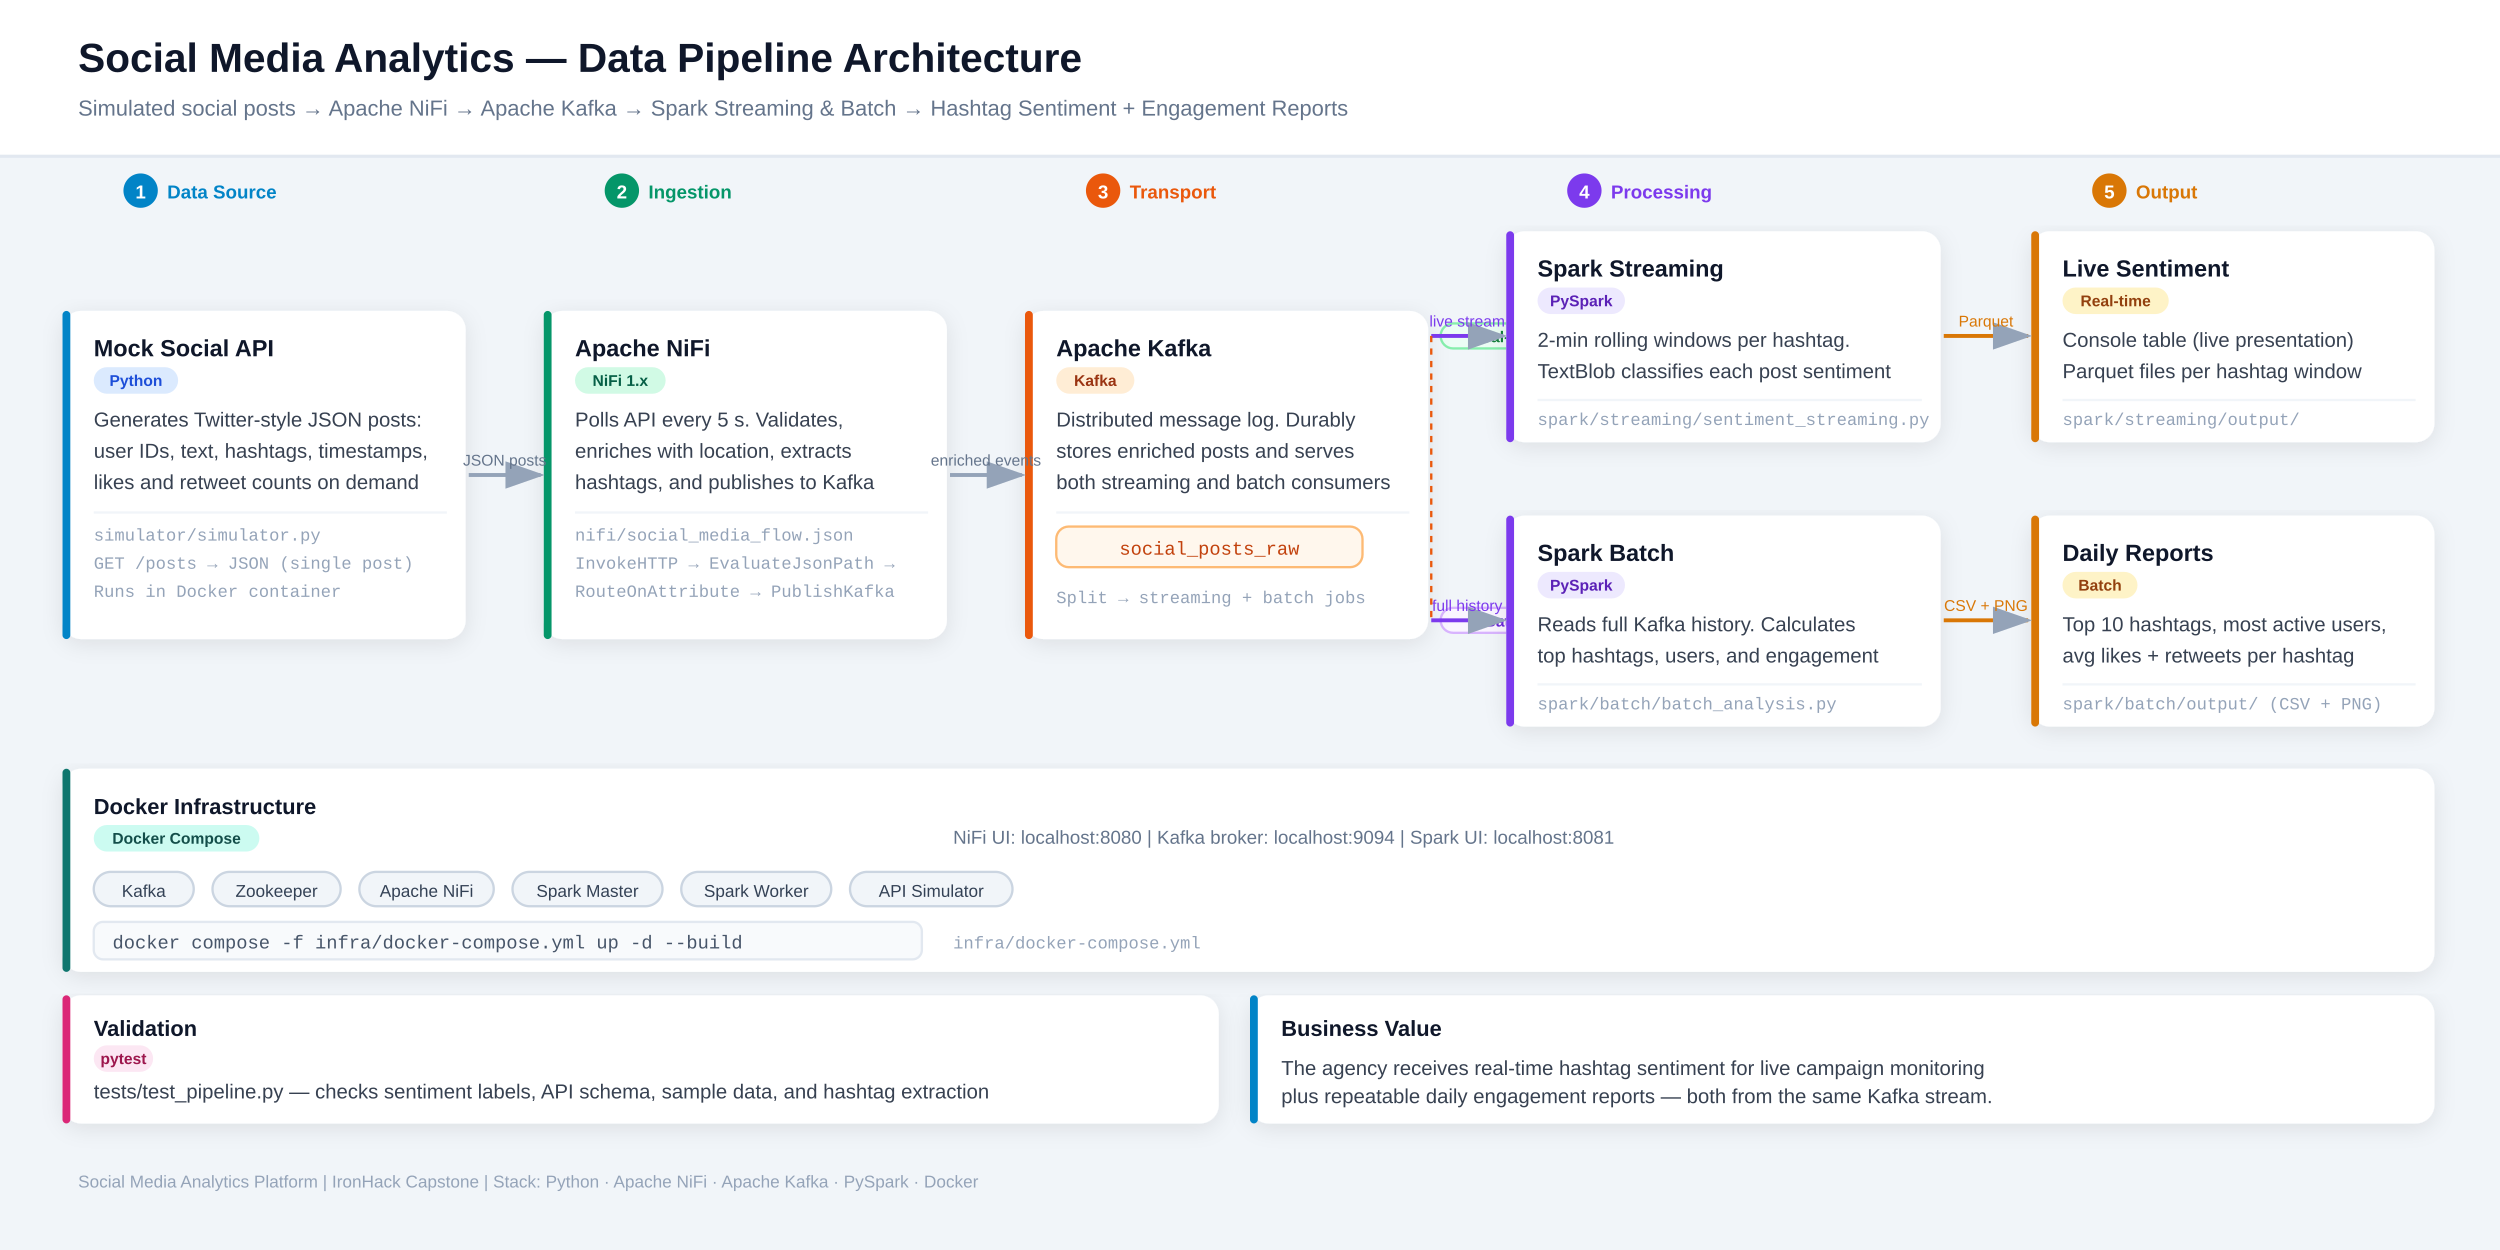
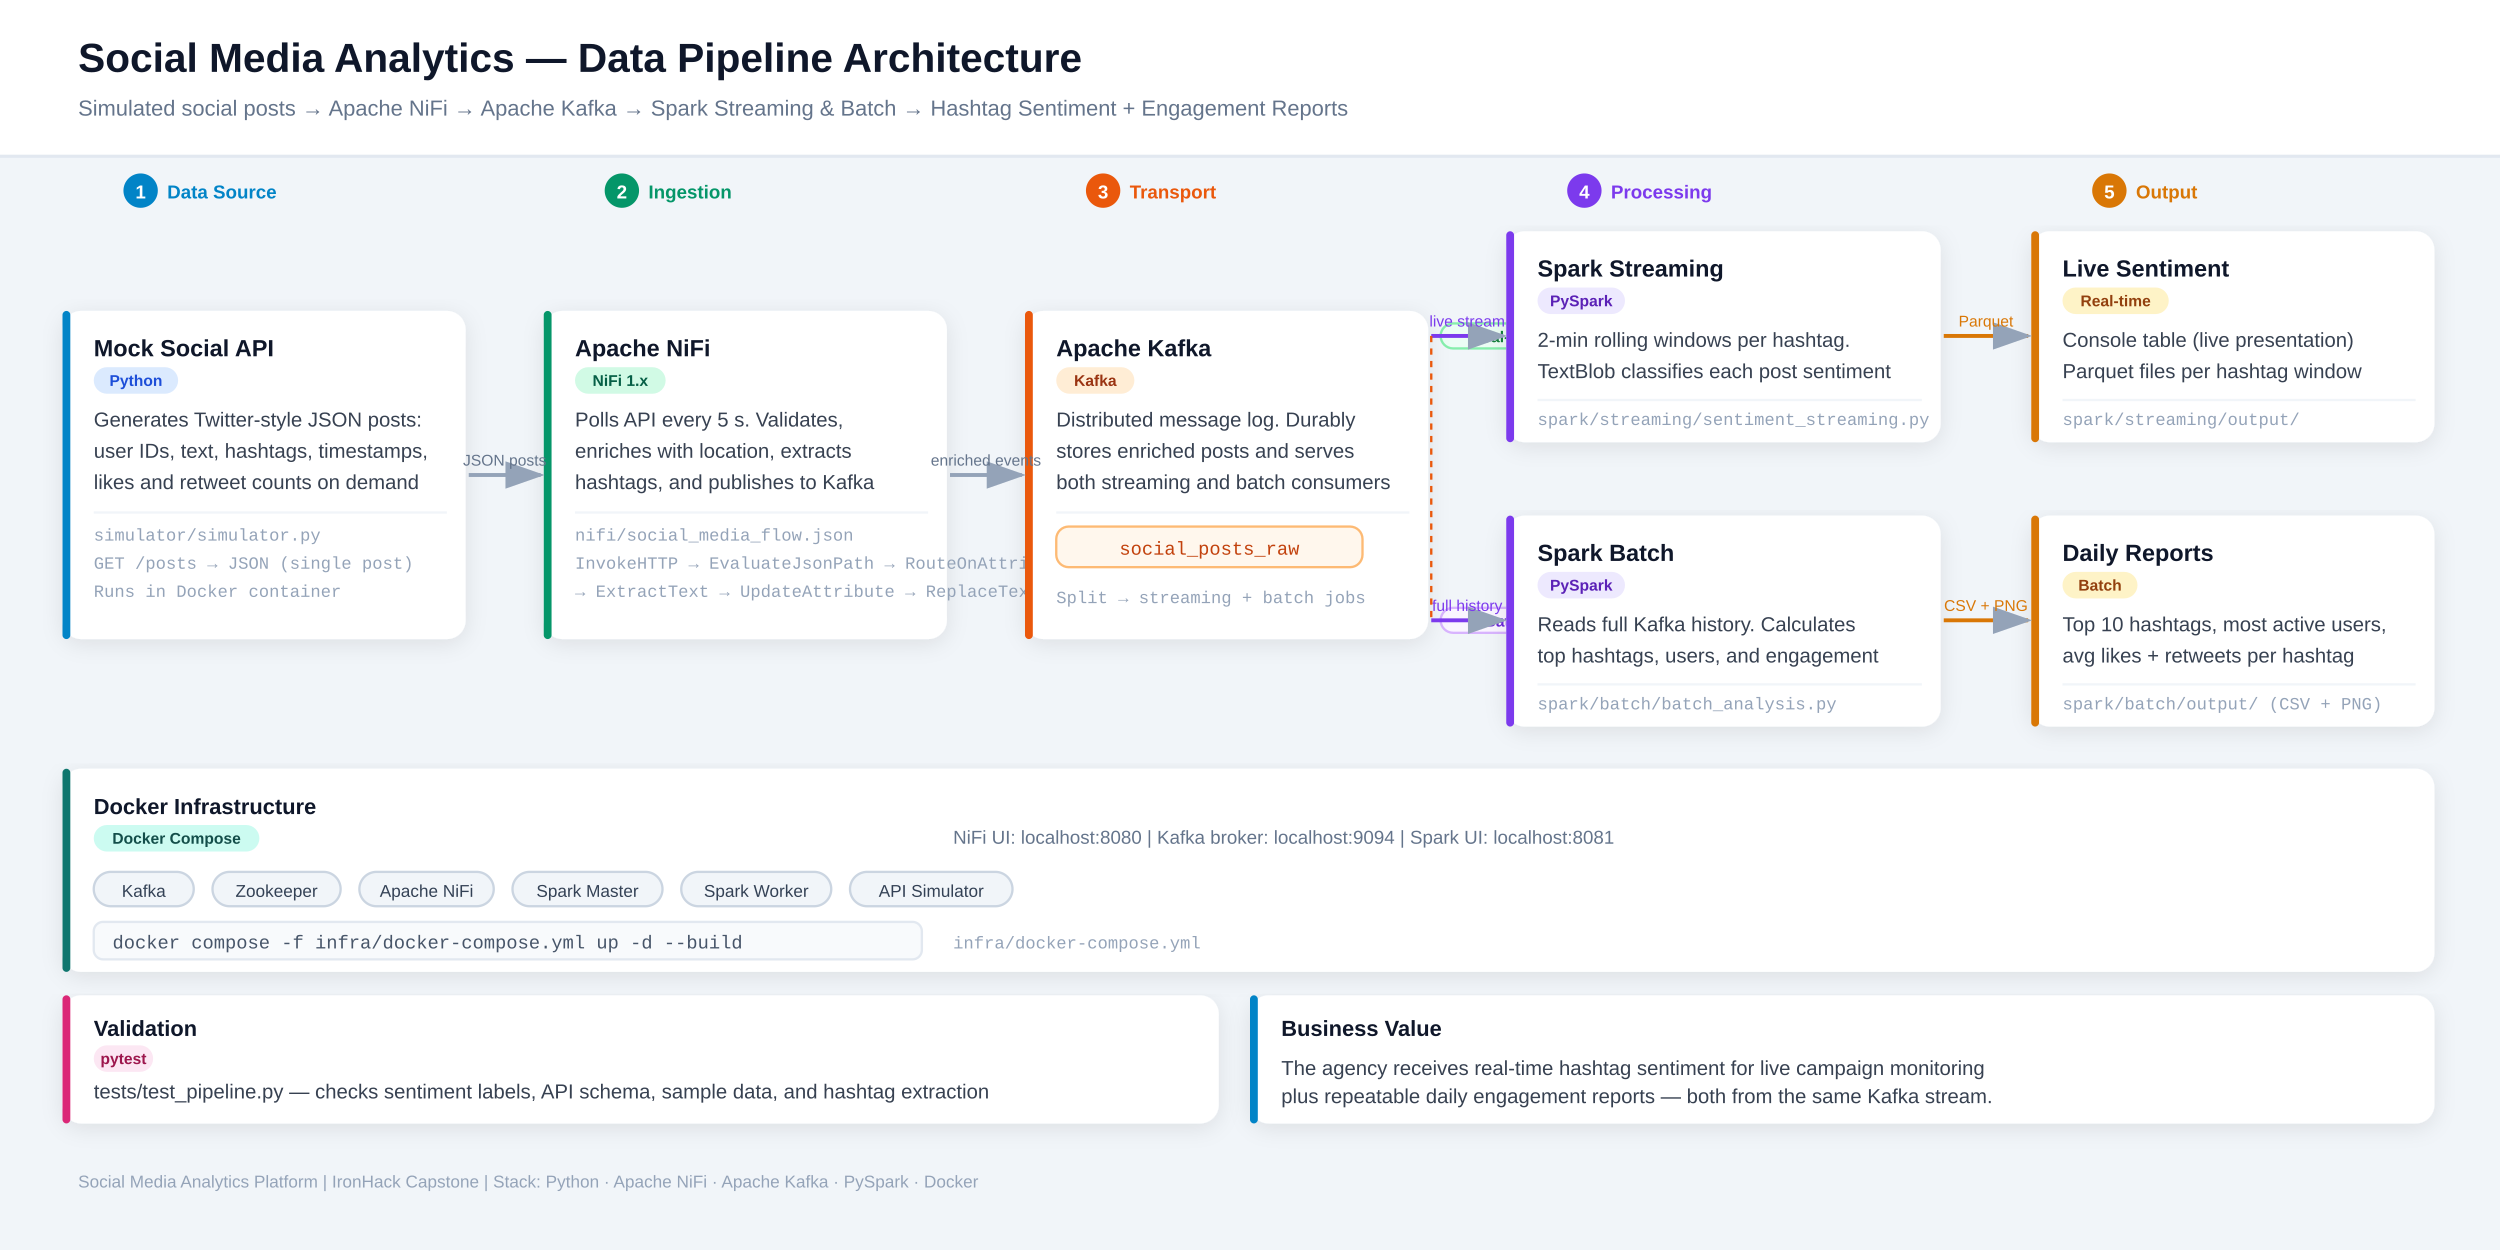
<svg xmlns="http://www.w3.org/2000/svg" width="1600" height="800" viewBox="0 0 1600 800">
  <defs>
    <filter id="shadow" x="-5%" y="-5%" width="115%" height="130%">
      <feDropShadow dx="0" dy="3" stdDeviation="7" flood-color="#0f172a" flood-opacity="0.09" />
    </filter>
    <marker id="arr" markerWidth="10" markerHeight="7" refX="9" refY="3.5" orient="auto">
      <polygon points="0 0, 10 3.5, 0 7" fill="#94a3b8" />
    </marker>
  </defs>
  <rect width="1600" height="800" fill="#f1f5f9" />
  <rect x="0" y="0" width="1600" height="100" fill="white" />
  <text x="50" y="46" font-family="'Segoe UI',Arial,sans-serif" font-size="26" font-weight="700" fill="#0f172a">Social Media Analytics — Data Pipeline Architecture</text>
  <text x="50" y="74" font-family="'Segoe UI',Arial,sans-serif" font-size="14" fill="#64748b">Simulated social posts → Apache NiFi → Apache Kafka → Spark Streaming &amp; Batch → Hashtag Sentiment + Engagement Reports</text>
  <line x1="0" y1="100" x2="1600" y2="100" stroke="#e2e8f0" stroke-width="2" />
  <circle cx="90" cy="122" r="11" fill="#0284c7" />
  <text x="90" y="127" font-family="Arial,sans-serif" font-size="12" font-weight="700" fill="white" text-anchor="middle">1</text>
  <text x="107" y="127" font-family="Arial,sans-serif" font-size="12" font-weight="700" fill="#0284c7">Data Source</text>
  <circle cx="398" cy="122" r="11" fill="#059669" />
  <text x="398" y="127" font-family="Arial,sans-serif" font-size="12" font-weight="700" fill="white" text-anchor="middle">2</text>
  <text x="415" y="127" font-family="Arial,sans-serif" font-size="12" font-weight="700" fill="#059669">Ingestion</text>
  <circle cx="706" cy="122" r="11" fill="#ea580c" />
  <text x="706" y="127" font-family="Arial,sans-serif" font-size="12" font-weight="700" fill="white" text-anchor="middle">3</text>
  <text x="723" y="127" font-family="Arial,sans-serif" font-size="12" font-weight="700" fill="#ea580c">Transport</text>
  <circle cx="1014" cy="122" r="11" fill="#7c3aed" />
  <text x="1014" y="127" font-family="Arial,sans-serif" font-size="12" font-weight="700" fill="white" text-anchor="middle">4</text>
  <text x="1031" y="127" font-family="Arial,sans-serif" font-size="12" font-weight="700" fill="#7c3aed">Processing</text>
  <circle cx="1350" cy="122" r="11" fill="#d97706" />
  <text x="1350" y="127" font-family="Arial,sans-serif" font-size="12" font-weight="700" fill="white" text-anchor="middle">5</text>
  <text x="1367" y="127" font-family="Arial,sans-serif" font-size="12" font-weight="700" fill="#d97706">Output</text>
  <rect x="922" y="207" width="84" height="16" rx="8" fill="#ecfdf5" stroke="#86efac" stroke-width="1.5" />
  <text x="964" y="219" font-family="Arial,sans-serif" font-size="10" font-weight="700" fill="#15803d" text-anchor="middle">Real-time</text>
  <rect x="922" y="389" width="84" height="16" rx="8" fill="#faf5ff" stroke="#d8b4fe" stroke-width="1.5" />
  <text x="964" y="401" font-family="Arial,sans-serif" font-size="10" font-weight="700" fill="#6d28d9" text-anchor="middle">Batch</text>
  <rect x="40" y="199" width="258" height="210" rx="12" fill="white" filter="url(#shadow)" />
  <rect x="40" y="199" width="5" height="210" rx="2.5" fill="#0284c7" />
  <text x="60" y="228" font-family="'Segoe UI',Arial,sans-serif" font-size="15" font-weight="700" fill="#0f172a">Mock Social API</text>
  <rect x="60" y="235" width="54" height="17" rx="8.5" fill="#dbeafe" />
  <text x="87" y="247" font-family="Arial,sans-serif" font-size="10" font-weight="700" fill="#1d4ed8" text-anchor="middle">Python</text>
  <text x="60" y="273" font-family="'Segoe UI',Arial,sans-serif" font-size="13" fill="#374151">Generates Twitter-style JSON posts:</text>
  <text x="60" y="293" font-family="'Segoe UI',Arial,sans-serif" font-size="13" fill="#374151">user IDs, text, hashtags, timestamps,</text>
  <text x="60" y="313" font-family="'Segoe UI',Arial,sans-serif" font-size="13" fill="#374151">likes and retweet counts on demand</text>
  <line x1="60" y1="328" x2="286" y2="328" stroke="#f1f5f9" stroke-width="1.5" />
  <text x="60" y="346" font-family="'Courier New',monospace" font-size="11" fill="#94a3b8">simulator/simulator.py</text>
  <text x="60" y="364" font-family="'Courier New',monospace" font-size="11" fill="#94a3b8">GET /posts → JSON (single post)</text>
  <text x="60" y="382" font-family="'Courier New',monospace" font-size="11" fill="#94a3b8">Runs in Docker container</text>
  <rect x="348" y="199" width="258" height="210" rx="12" fill="white" filter="url(#shadow)" />
  <rect x="348" y="199" width="5" height="210" rx="2.5" fill="#059669" />
  <text x="368" y="228" font-family="'Segoe UI',Arial,sans-serif" font-size="15" font-weight="700" fill="#0f172a">Apache NiFi</text>
  <rect x="368" y="235" width="58" height="17" rx="8.5" fill="#d1fae5" />
  <text x="397" y="247" font-family="Arial,sans-serif" font-size="10" font-weight="700" fill="#065f46" text-anchor="middle">NiFi 1.x</text>
  <text x="368" y="273" font-family="'Segoe UI',Arial,sans-serif" font-size="13" fill="#374151">Polls API every 5 s. Validates,</text>
  <text x="368" y="293" font-family="'Segoe UI',Arial,sans-serif" font-size="13" fill="#374151">enriches with location, extracts</text>
  <text x="368" y="313" font-family="'Segoe UI',Arial,sans-serif" font-size="13" fill="#374151">hashtags, and publishes to Kafka</text>
  <line x1="368" y1="328" x2="594" y2="328" stroke="#f1f5f9" stroke-width="1.5" />
  <text x="368" y="346" font-family="'Courier New',monospace" font-size="11" fill="#94a3b8">nifi/social_media_flow.json</text>
-   <text x="368" y="364" font-family="'Courier New',monospace" font-size="11" fill="#94a3b8">InvokeHTTP → EvaluateJsonPath →</text>
-   <text x="368" y="382" font-family="'Courier New',monospace" font-size="11" fill="#94a3b8">RouteOnAttribute → PublishKafka</text>
+   <text x="368" y="364" font-family="'Courier New',monospace" font-size="11" fill="#94a3b8">InvokeHTTP → EvaluateJsonPath → RouteOnAttribute</text>
+   <text x="368" y="382" font-family="'Courier New',monospace" font-size="11" fill="#94a3b8">→ ExtractText → UpdateAttribute → ReplaceText → PublishKafka</text>
  <rect x="656" y="199" width="258" height="210" rx="12" fill="white" filter="url(#shadow)" />
  <rect x="656" y="199" width="5" height="210" rx="2.5" fill="#ea580c" />
  <text x="676" y="228" font-family="'Segoe UI',Arial,sans-serif" font-size="15" font-weight="700" fill="#0f172a">Apache Kafka</text>
  <rect x="676" y="235" width="50" height="17" rx="8.5" fill="#ffedd5" />
  <text x="701" y="247" font-family="Arial,sans-serif" font-size="10" font-weight="700" fill="#9a3412" text-anchor="middle">Kafka</text>
  <text x="676" y="273" font-family="'Segoe UI',Arial,sans-serif" font-size="13" fill="#374151">Distributed message log. Durably</text>
  <text x="676" y="293" font-family="'Segoe UI',Arial,sans-serif" font-size="13" fill="#374151">stores enriched posts and serves</text>
  <text x="676" y="313" font-family="'Segoe UI',Arial,sans-serif" font-size="13" fill="#374151">both streaming and batch consumers</text>
  <line x1="676" y1="328" x2="902" y2="328" stroke="#f1f5f9" stroke-width="1.5" />
  <rect x="676" y="337" width="196" height="26" rx="8" fill="#fff7ed" stroke="#fdba74" stroke-width="1.5" />
  <text x="774" y="355" font-family="'Courier New',monospace" font-size="12" fill="#c2410c" text-anchor="middle">social_posts_raw</text>
  <text x="676" y="386" font-family="'Courier New',monospace" font-size="11" fill="#94a3b8">Split → streaming + batch jobs</text>
  <rect x="964" y="148" width="278" height="135" rx="12" fill="white" filter="url(#shadow)" />
  <rect x="964" y="148" width="5" height="135" rx="2.5" fill="#7c3aed" />
  <text x="984" y="177" font-family="'Segoe UI',Arial,sans-serif" font-size="15" font-weight="700" fill="#0f172a">Spark Streaming</text>
  <rect x="984" y="184" width="56" height="17" rx="8.5" fill="#ede9fe" />
  <text x="1012" y="196" font-family="Arial,sans-serif" font-size="10" font-weight="700" fill="#5b21b6" text-anchor="middle">PySpark</text>
  <text x="984" y="222" font-family="'Segoe UI',Arial,sans-serif" font-size="13" fill="#374151">2-min rolling windows per hashtag.</text>
  <text x="984" y="242" font-family="'Segoe UI',Arial,sans-serif" font-size="13" fill="#374151">TextBlob classifies each post sentiment</text>
  <line x1="984" y1="256" x2="1230" y2="256" stroke="#f1f5f9" stroke-width="1.5" />
  <text x="984" y="272" font-family="'Courier New',monospace" font-size="11" fill="#94a3b8">spark/streaming/sentiment_streaming.py</text>
  <rect x="1300" y="148" width="258" height="135" rx="12" fill="white" filter="url(#shadow)" />
  <rect x="1300" y="148" width="5" height="135" rx="2.5" fill="#d97706" />
  <text x="1320" y="177" font-family="'Segoe UI',Arial,sans-serif" font-size="15" font-weight="700" fill="#0f172a">Live Sentiment</text>
  <rect x="1320" y="184" width="68" height="17" rx="8.5" fill="#fef3c7" />
  <text x="1354" y="196" font-family="Arial,sans-serif" font-size="10" font-weight="700" fill="#92400e" text-anchor="middle">Real-time</text>
  <text x="1320" y="222" font-family="'Segoe UI',Arial,sans-serif" font-size="13" fill="#374151">Console table (live presentation)</text>
  <text x="1320" y="242" font-family="'Segoe UI',Arial,sans-serif" font-size="13" fill="#374151">Parquet files per hashtag window</text>
  <line x1="1320" y1="256" x2="1546" y2="256" stroke="#f1f5f9" stroke-width="1.5" />
  <text x="1320" y="272" font-family="'Courier New',monospace" font-size="11" fill="#94a3b8">spark/streaming/output/</text>
  <rect x="964" y="330" width="278" height="135" rx="12" fill="white" filter="url(#shadow)" />
  <rect x="964" y="330" width="5" height="135" rx="2.5" fill="#7c3aed" />
  <text x="984" y="359" font-family="'Segoe UI',Arial,sans-serif" font-size="15" font-weight="700" fill="#0f172a">Spark Batch</text>
  <rect x="984" y="366" width="56" height="17" rx="8.5" fill="#ede9fe" />
  <text x="1012" y="378" font-family="Arial,sans-serif" font-size="10" font-weight="700" fill="#5b21b6" text-anchor="middle">PySpark</text>
  <text x="984" y="404" font-family="'Segoe UI',Arial,sans-serif" font-size="13" fill="#374151">Reads full Kafka history. Calculates</text>
  <text x="984" y="424" font-family="'Segoe UI',Arial,sans-serif" font-size="13" fill="#374151">top hashtags, users, and engagement</text>
  <line x1="984" y1="438" x2="1230" y2="438" stroke="#f1f5f9" stroke-width="1.5" />
  <text x="984" y="454" font-family="'Courier New',monospace" font-size="11" fill="#94a3b8">spark/batch/batch_analysis.py</text>
  <rect x="1300" y="330" width="258" height="135" rx="12" fill="white" filter="url(#shadow)" />
  <rect x="1300" y="330" width="5" height="135" rx="2.5" fill="#d97706" />
  <text x="1320" y="359" font-family="'Segoe UI',Arial,sans-serif" font-size="15" font-weight="700" fill="#0f172a">Daily Reports</text>
  <rect x="1320" y="366" width="48" height="17" rx="8.5" fill="#fef3c7" />
  <text x="1344" y="378" font-family="Arial,sans-serif" font-size="10" font-weight="700" fill="#92400e" text-anchor="middle">Batch</text>
  <text x="1320" y="404" font-family="'Segoe UI',Arial,sans-serif" font-size="13" fill="#374151">Top 10 hashtags, most active users,</text>
  <text x="1320" y="424" font-family="'Segoe UI',Arial,sans-serif" font-size="13" fill="#374151">avg likes + retweets per hashtag</text>
  <line x1="1320" y1="438" x2="1546" y2="438" stroke="#f1f5f9" stroke-width="1.5" />
  <text x="1320" y="454" font-family="'Courier New',monospace" font-size="11" fill="#94a3b8">spark/batch/output/  (CSV + PNG)</text>
  <line x1="300" y1="304" x2="346" y2="304" stroke="#94a3b8" stroke-width="2.5" marker-end="url(#arr)" />
  <text x="323" y="298" font-family="Arial,sans-serif" font-size="10" fill="#64748b" text-anchor="middle">JSON posts</text>
  <line x1="608" y1="304" x2="654" y2="304" stroke="#94a3b8" stroke-width="2.5" marker-end="url(#arr)" />
  <text x="631" y="298" font-family="Arial,sans-serif" font-size="10" fill="#64748b" text-anchor="middle">enriched events</text>
  <line x1="916" y1="215" x2="962" y2="215" stroke="#7c3aed" stroke-width="2.5" marker-end="url(#arr)" />
  <text x="939" y="209" font-family="Arial,sans-serif" font-size="10" fill="#7c3aed" text-anchor="middle">live stream</text>
  <line x1="916" y1="397" x2="962" y2="397" stroke="#7c3aed" stroke-width="2.5" marker-end="url(#arr)" />
  <text x="939" y="391" font-family="Arial,sans-serif" font-size="10" fill="#7c3aed" text-anchor="middle">full history</text>
  <line x1="1244" y1="215" x2="1298" y2="215" stroke="#d97706" stroke-width="2.5" marker-end="url(#arr)" />
  <text x="1271" y="209" font-family="Arial,sans-serif" font-size="10" fill="#d97706" text-anchor="middle">Parquet</text>
  <line x1="1244" y1="397" x2="1298" y2="397" stroke="#d97706" stroke-width="2.5" marker-end="url(#arr)" />
  <text x="1271" y="391" font-family="Arial,sans-serif" font-size="10" fill="#d97706" text-anchor="middle">CSV + PNG</text>
  <line x1="916" y1="215" x2="916" y2="397" stroke="#ea580c" stroke-width="1.5" stroke-dasharray="4 4" />
  <rect x="40" y="492" width="1518" height="130" rx="12" fill="white" filter="url(#shadow)" />
  <rect x="40" y="492" width="5" height="130" rx="2.5" fill="#0f766e" />
  <text x="60" y="521" font-family="'Segoe UI',Arial,sans-serif" font-size="14" font-weight="700" fill="#0f172a">Docker Infrastructure</text>
  <rect x="60" y="528" width="106" height="17" rx="8.5" fill="#ccfbf1" />
  <text x="113" y="540" font-family="Arial,sans-serif" font-size="10" font-weight="700" fill="#134e4a" text-anchor="middle">Docker Compose</text>
  <rect x="60" y="558" width="64" height="22" rx="11" fill="#f1f5f9" stroke="#cbd5e1" stroke-width="1.5" />
  <text x="92" y="574" font-family="Arial,sans-serif" font-size="11" fill="#334155" text-anchor="middle">Kafka</text>
  <rect x="136" y="558" width="82" height="22" rx="11" fill="#f1f5f9" stroke="#cbd5e1" stroke-width="1.5" />
  <text x="177" y="574" font-family="Arial,sans-serif" font-size="11" fill="#334155" text-anchor="middle">Zookeeper</text>
  <rect x="230" y="558" width="86" height="22" rx="11" fill="#f1f5f9" stroke="#cbd5e1" stroke-width="1.5" />
  <text x="273" y="574" font-family="Arial,sans-serif" font-size="11" fill="#334155" text-anchor="middle">Apache NiFi</text>
  <rect x="328" y="558" width="96" height="22" rx="11" fill="#f1f5f9" stroke="#cbd5e1" stroke-width="1.5" />
  <text x="376" y="574" font-family="Arial,sans-serif" font-size="11" fill="#334155" text-anchor="middle">Spark Master</text>
  <rect x="436" y="558" width="96" height="22" rx="11" fill="#f1f5f9" stroke="#cbd5e1" stroke-width="1.5" />
  <text x="484" y="574" font-family="Arial,sans-serif" font-size="11" fill="#334155" text-anchor="middle">Spark Worker</text>
  <rect x="544" y="558" width="104" height="22" rx="11" fill="#f1f5f9" stroke="#cbd5e1" stroke-width="1.5" />
  <text x="596" y="574" font-family="Arial,sans-serif" font-size="11" fill="#334155" text-anchor="middle">API Simulator</text>
  <rect x="60" y="590" width="530" height="24" rx="6" fill="#f8fafc" stroke="#e2e8f0" stroke-width="1.5" />
  <text x="72" y="607" font-family="'Courier New',monospace" font-size="12" fill="#475569">docker compose -f infra/docker-compose.yml up -d --build</text>
  <text x="610" y="540" font-family="'Segoe UI',Arial,sans-serif" font-size="12" fill="#64748b">NiFi UI: localhost:8080  |  Kafka broker: localhost:9094  |  Spark UI: localhost:8081</text>
  <text x="610" y="607" font-family="'Courier New',monospace" font-size="11" fill="#94a3b8">infra/docker-compose.yml</text>
  <rect x="40" y="637" width="740" height="82" rx="12" fill="white" filter="url(#shadow)" />
  <rect x="40" y="637" width="5" height="82" rx="2.5" fill="#db2777" />
  <text x="60" y="663" font-family="'Segoe UI',Arial,sans-serif" font-size="14" font-weight="700" fill="#0f172a">Validation</text>
  <rect x="60" y="669" width="38" height="17" rx="8.5" fill="#fce7f3" />
  <text x="79" y="681" font-family="Arial,sans-serif" font-size="10" font-weight="700" fill="#9d174d" text-anchor="middle">pytest</text>
  <text x="60" y="703" font-family="'Segoe UI',Arial,sans-serif" font-size="13" fill="#374151">tests/test_pipeline.py — checks sentiment labels, API schema, sample data, and hashtag extraction</text>
  <rect x="800" y="637" width="758" height="82" rx="12" fill="white" filter="url(#shadow)" />
  <rect x="800" y="637" width="5" height="82" rx="2.5" fill="#0284c7" />
  <text x="820" y="663" font-family="'Segoe UI',Arial,sans-serif" font-size="14" font-weight="700" fill="#0f172a">Business Value</text>
  <text x="820" y="688" font-family="'Segoe UI',Arial,sans-serif" font-size="13" fill="#374151">The agency receives real-time hashtag sentiment for live campaign monitoring</text>
  <text x="820" y="706" font-family="'Segoe UI',Arial,sans-serif" font-size="13" fill="#374151">plus repeatable daily engagement reports — both from the same Kafka stream.</text>
  <text x="50" y="760" font-family="Arial,sans-serif" font-size="11" fill="#94a3b8">Social Media Analytics Platform  |  IronHack Capstone  |  Stack: Python · Apache NiFi · Apache Kafka · PySpark · Docker</text>
</svg>
